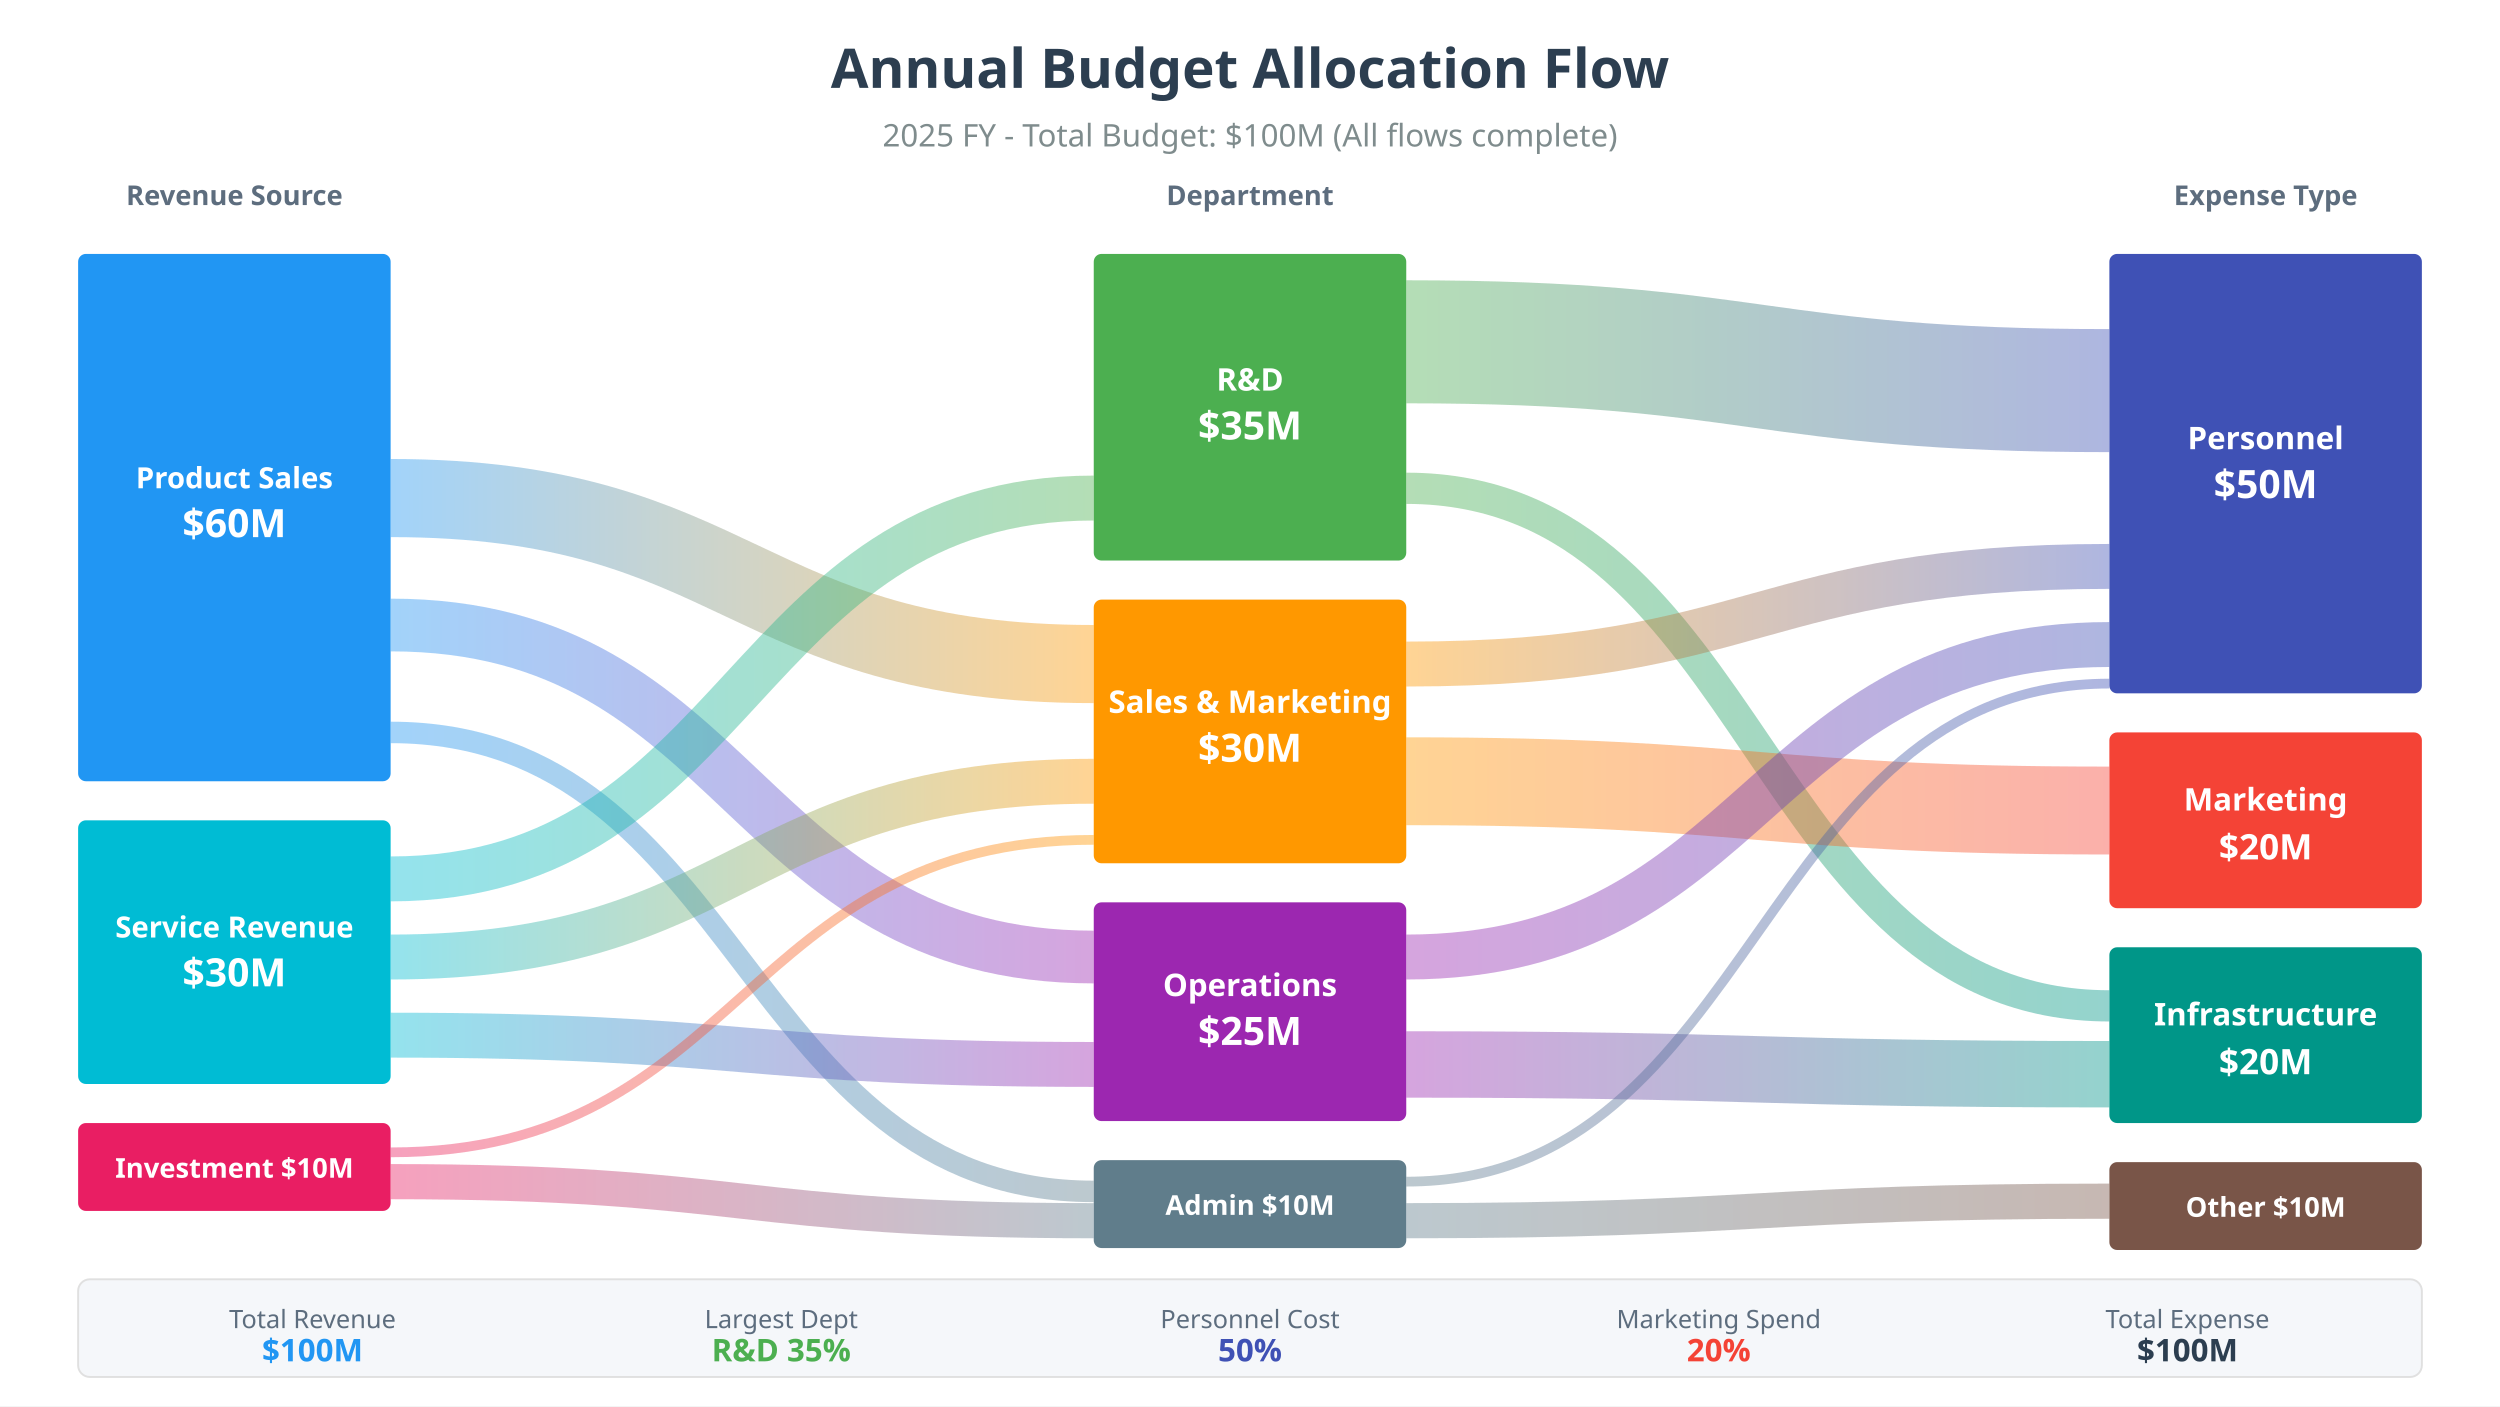
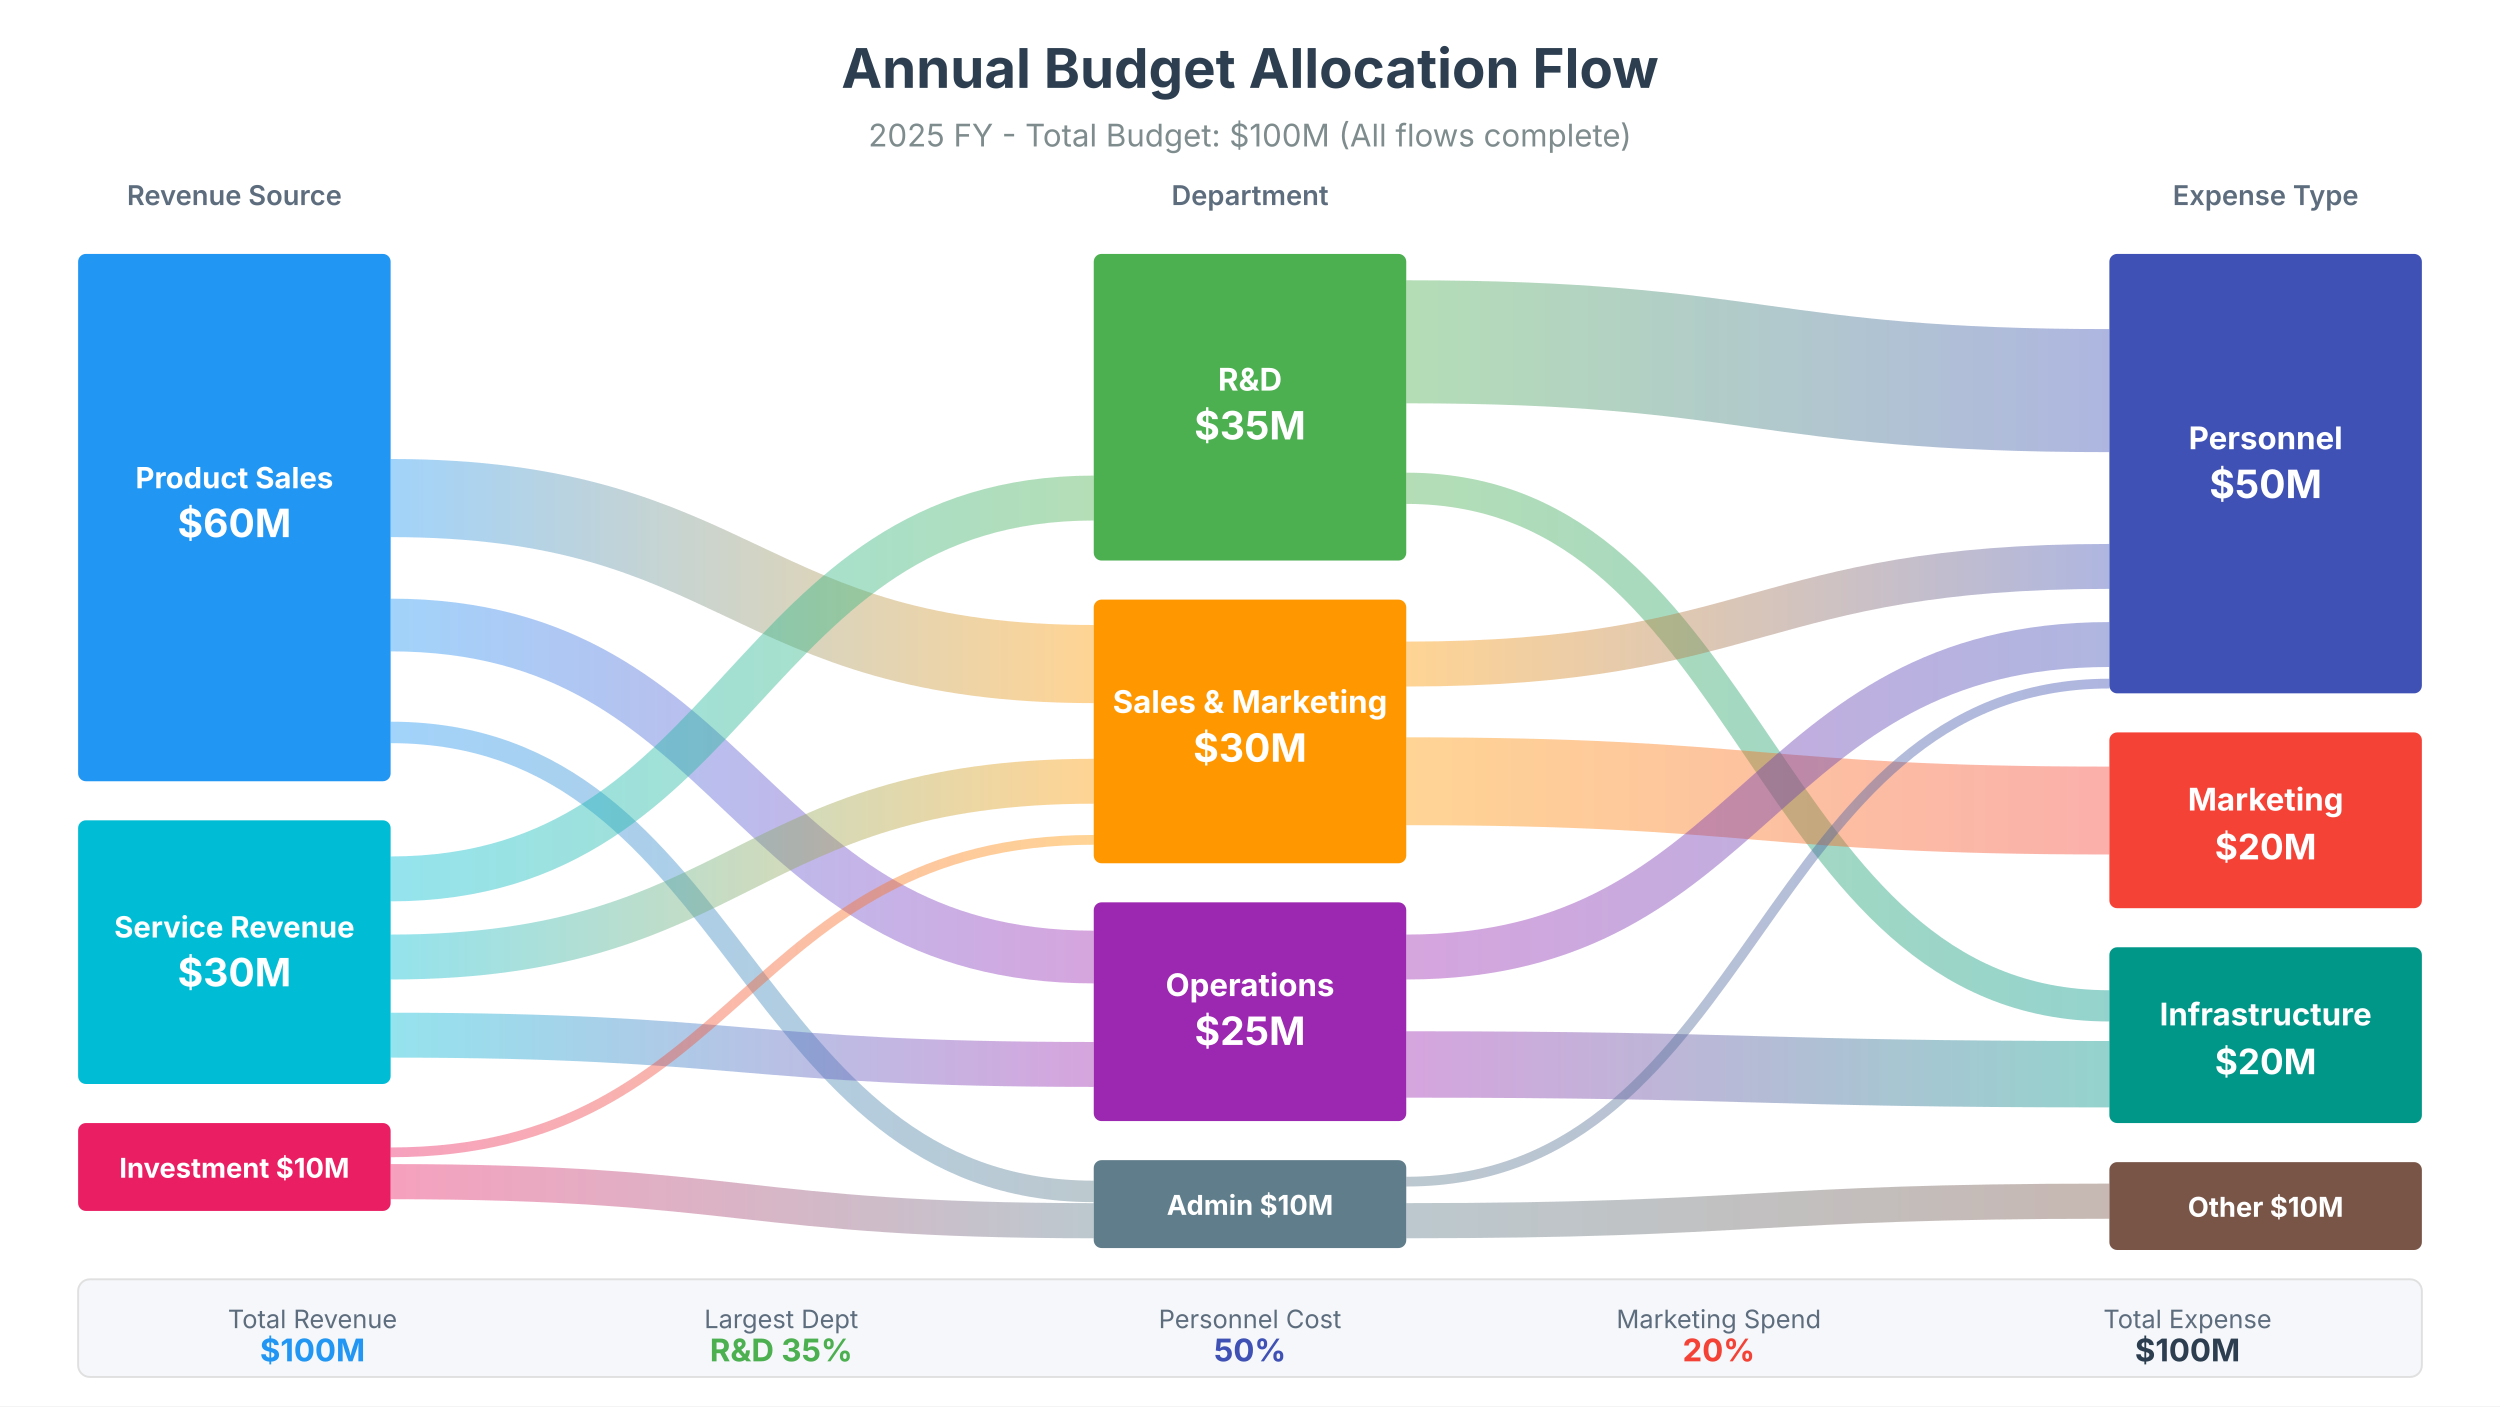
<svg xmlns="http://www.w3.org/2000/svg" viewBox="0 0 1280 720" width="1280" height="720">
  <defs>
    <linearGradient id="flowA1" x1="0%" y1="0%" x2="100%" y2="0%">
      <stop offset="0%" style="stop-color:#2196F3;stop-opacity:0.7" />
      <stop offset="100%" style="stop-color:#4CAF50;stop-opacity:0.7" />
    </linearGradient>
    <linearGradient id="flowA2" x1="0%" y1="0%" x2="100%" y2="0%">
      <stop offset="0%" style="stop-color:#2196F3;stop-opacity:0.7" />
      <stop offset="100%" style="stop-color:#FF9800;stop-opacity:0.7" />
    </linearGradient>
    <linearGradient id="flowA3" x1="0%" y1="0%" x2="100%" y2="0%">
      <stop offset="0%" style="stop-color:#2196F3;stop-opacity:0.7" />
      <stop offset="100%" style="stop-color:#9C27B0;stop-opacity:0.7" />
    </linearGradient>
    <linearGradient id="flowA4" x1="0%" y1="0%" x2="100%" y2="0%">
      <stop offset="0%" style="stop-color:#2196F3;stop-opacity:0.7" />
      <stop offset="100%" style="stop-color:#607D8B;stop-opacity:0.7" />
    </linearGradient>
    <linearGradient id="flowB1" x1="0%" y1="0%" x2="100%" y2="0%">
      <stop offset="0%" style="stop-color:#00BCD4;stop-opacity:0.7" />
      <stop offset="100%" style="stop-color:#4CAF50;stop-opacity:0.7" />
    </linearGradient>
    <linearGradient id="flowB2" x1="0%" y1="0%" x2="100%" y2="0%">
      <stop offset="0%" style="stop-color:#00BCD4;stop-opacity:0.7" />
      <stop offset="100%" style="stop-color:#FF9800;stop-opacity:0.7" />
    </linearGradient>
    <linearGradient id="flowB3" x1="0%" y1="0%" x2="100%" y2="0%">
      <stop offset="0%" style="stop-color:#00BCD4;stop-opacity:0.7" />
      <stop offset="100%" style="stop-color:#9C27B0;stop-opacity:0.7" />
    </linearGradient>
    <linearGradient id="flowC1" x1="0%" y1="0%" x2="100%" y2="0%">
      <stop offset="0%" style="stop-color:#E91E63;stop-opacity:0.7" />
      <stop offset="100%" style="stop-color:#FF9800;stop-opacity:0.7" />
    </linearGradient>
    <linearGradient id="flowC2" x1="0%" y1="0%" x2="100%" y2="0%">
      <stop offset="0%" style="stop-color:#E91E63;stop-opacity:0.7" />
      <stop offset="100%" style="stop-color:#607D8B;stop-opacity:0.7" />
    </linearGradient>
    <linearGradient id="flowD1" x1="0%" y1="0%" x2="100%" y2="0%">
      <stop offset="0%" style="stop-color:#4CAF50;stop-opacity:0.7" />
      <stop offset="100%" style="stop-color:#3F51B5;stop-opacity:0.7" />
    </linearGradient>
    <linearGradient id="flowD2" x1="0%" y1="0%" x2="100%" y2="0%">
      <stop offset="0%" style="stop-color:#4CAF50;stop-opacity:0.7" />
      <stop offset="100%" style="stop-color:#009688;stop-opacity:0.7" />
    </linearGradient>
    <linearGradient id="flowE1" x1="0%" y1="0%" x2="100%" y2="0%">
      <stop offset="0%" style="stop-color:#FF9800;stop-opacity:0.7" />
      <stop offset="100%" style="stop-color:#3F51B5;stop-opacity:0.7" />
    </linearGradient>
    <linearGradient id="flowE2" x1="0%" y1="0%" x2="100%" y2="0%">
      <stop offset="0%" style="stop-color:#FF9800;stop-opacity:0.7" />
      <stop offset="100%" style="stop-color:#F44336;stop-opacity:0.7" />
    </linearGradient>
    <linearGradient id="flowF1" x1="0%" y1="0%" x2="100%" y2="0%">
      <stop offset="0%" style="stop-color:#9C27B0;stop-opacity:0.7" />
      <stop offset="100%" style="stop-color:#3F51B5;stop-opacity:0.7" />
    </linearGradient>
    <linearGradient id="flowF2" x1="0%" y1="0%" x2="100%" y2="0%">
      <stop offset="0%" style="stop-color:#9C27B0;stop-opacity:0.7" />
      <stop offset="100%" style="stop-color:#009688;stop-opacity:0.7" />
    </linearGradient>
    <linearGradient id="flowG1" x1="0%" y1="0%" x2="100%" y2="0%">
      <stop offset="0%" style="stop-color:#607D8B;stop-opacity:0.7" />
      <stop offset="100%" style="stop-color:#3F51B5;stop-opacity:0.7" />
    </linearGradient>
    <linearGradient id="flowG2" x1="0%" y1="0%" x2="100%" y2="0%">
      <stop offset="0%" style="stop-color:#607D8B;stop-opacity:0.7" />
      <stop offset="100%" style="stop-color:#795548;stop-opacity:0.7" />
    </linearGradient>
  </defs>
  <rect width="1280" height="720" fill="#FFFFFF" />
-   <text x="640" y="45" font-family="思源黑体, Source Han Sans SC" font-size="28" font-weight="bold" fill="#2C3E50" text-anchor="middle">
+   <text x="640" y="45" font-family="-apple-system, BlinkMacSystemFont, 'Segoe UI', 'PingFang SC', 'Microsoft YaHei', sans-serif" font-size="28" font-weight="bold" fill="#2C3E50" text-anchor="middle">
    <tspan>Annual Budget Allocation Flow</tspan>
  </text>
-   <text x="640" y="75" font-family="思源黑体, Source Han Sans SC" font-size="16" fill="#7F8C8D" text-anchor="middle">
+   <text x="640" y="75" font-family="-apple-system, BlinkMacSystemFont, 'Segoe UI', 'PingFang SC', 'Microsoft YaHei', sans-serif" font-size="16" fill="#7F8C8D" text-anchor="middle">
    <tspan>2025 FY - Total Budget: $100M (All flows complete)</tspan>
  </text>
-   <text x="120" y="105" font-family="思源黑体, Source Han Sans SC" font-size="14" font-weight="600" fill="#5D6D7E" text-anchor="middle">
+   <text x="120" y="105" font-family="-apple-system, BlinkMacSystemFont, 'Segoe UI', sans-serif" font-size="14" font-weight="600" fill="#5D6D7E" text-anchor="middle">
    <tspan>Revenue Source</tspan>
  </text>
-   <text x="640" y="105" font-family="思源黑体, Source Han Sans SC" font-size="14" font-weight="600" fill="#5D6D7E" text-anchor="middle">
+   <text x="640" y="105" font-family="-apple-system, BlinkMacSystemFont, 'Segoe UI', sans-serif" font-size="14" font-weight="600" fill="#5D6D7E" text-anchor="middle">
    <tspan>Department</tspan>
  </text>
-   <text x="1160" y="105" font-family="思源黑体, Source Han Sans SC" font-size="14" font-weight="600" fill="#5D6D7E" text-anchor="middle">
+   <text x="1160" y="105" font-family="-apple-system, BlinkMacSystemFont, 'Segoe UI', sans-serif" font-size="14" font-weight="600" fill="#5D6D7E" text-anchor="middle">
    <tspan>Expense Type</tspan>
  </text>
  <rect x="40" y="130" width="160" height="270" rx="4" fill="#2196F3" />
-   <text x="120" y="250" font-family="思源黑体, Source Han Sans SC" font-size="15" font-weight="bold" fill="#FFFFFF" text-anchor="middle">
+   <text x="120" y="250" font-family="-apple-system, BlinkMacSystemFont, 'Segoe UI', sans-serif" font-size="15" font-weight="bold" fill="#FFFFFF" text-anchor="middle">
    <tspan>Product Sales</tspan>
  </text>
-   <text x="120" y="275" font-family="思源黑体, Source Han Sans SC" font-size="20" font-weight="bold" fill="#FFFFFF" text-anchor="middle">
+   <text x="120" y="275" font-family="-apple-system, BlinkMacSystemFont, 'Segoe UI', sans-serif" font-size="20" font-weight="bold" fill="#FFFFFF" text-anchor="middle">
    <tspan>$60M</tspan>
  </text>
  <rect x="40" y="420" width="160" height="135" rx="4" fill="#00BCD4" />
-   <text x="120" y="480" font-family="思源黑体, Source Han Sans SC" font-size="15" font-weight="bold" fill="#FFFFFF" text-anchor="middle">
+   <text x="120" y="480" font-family="-apple-system, BlinkMacSystemFont, 'Segoe UI', sans-serif" font-size="15" font-weight="bold" fill="#FFFFFF" text-anchor="middle">
    <tspan>Service Revenue</tspan>
  </text>
-   <text x="120" y="505" font-family="思源黑体, Source Han Sans SC" font-size="20" font-weight="bold" fill="#FFFFFF" text-anchor="middle">
+   <text x="120" y="505" font-family="-apple-system, BlinkMacSystemFont, 'Segoe UI', sans-serif" font-size="20" font-weight="bold" fill="#FFFFFF" text-anchor="middle">
    <tspan>$30M</tspan>
  </text>
  <rect x="40" y="575" width="160" height="45" rx="4" fill="#E91E63" />
-   <text x="120" y="603" font-family="思源黑体, Source Han Sans SC" font-size="14" font-weight="bold" fill="#FFFFFF" text-anchor="middle">
+   <text x="120" y="603" font-family="-apple-system, BlinkMacSystemFont, 'Segoe UI', sans-serif" font-size="14" font-weight="bold" fill="#FFFFFF" text-anchor="middle">
    <tspan>Investment $10M</tspan>
  </text>
  <rect x="560" y="130" width="160" height="157" rx="4" fill="#4CAF50" />
-   <text x="640" y="200" font-family="思源黑体, Source Han Sans SC" font-size="16" font-weight="bold" fill="#FFFFFF" text-anchor="middle">
+   <text x="640" y="200" font-family="-apple-system, BlinkMacSystemFont, 'Segoe UI', sans-serif" font-size="16" font-weight="bold" fill="#FFFFFF" text-anchor="middle">
    <tspan>R&amp;D</tspan>
  </text>
-   <text x="640" y="225" font-family="思源黑体, Source Han Sans SC" font-size="20" font-weight="bold" fill="#FFFFFF" text-anchor="middle">
+   <text x="640" y="225" font-family="-apple-system, BlinkMacSystemFont, 'Segoe UI', sans-serif" font-size="20" font-weight="bold" fill="#FFFFFF" text-anchor="middle">
    <tspan>$35M</tspan>
  </text>
  <rect x="560" y="307" width="160" height="135" rx="4" fill="#FF9800" />
-   <text x="640" y="365" font-family="思源黑体, Source Han Sans SC" font-size="16" font-weight="bold" fill="#FFFFFF" text-anchor="middle">
+   <text x="640" y="365" font-family="-apple-system, BlinkMacSystemFont, 'Segoe UI', sans-serif" font-size="16" font-weight="bold" fill="#FFFFFF" text-anchor="middle">
    <tspan>Sales &amp; Marketing</tspan>
  </text>
-   <text x="640" y="390" font-family="思源黑体, Source Han Sans SC" font-size="20" font-weight="bold" fill="#FFFFFF" text-anchor="middle">
+   <text x="640" y="390" font-family="-apple-system, BlinkMacSystemFont, 'Segoe UI', sans-serif" font-size="20" font-weight="bold" fill="#FFFFFF" text-anchor="middle">
    <tspan>$30M</tspan>
  </text>
  <rect x="560" y="462" width="160" height="112" rx="4" fill="#9C27B0" />
-   <text x="640" y="510" font-family="思源黑体, Source Han Sans SC" font-size="16" font-weight="bold" fill="#FFFFFF" text-anchor="middle">
+   <text x="640" y="510" font-family="-apple-system, BlinkMacSystemFont, 'Segoe UI', sans-serif" font-size="16" font-weight="bold" fill="#FFFFFF" text-anchor="middle">
    <tspan>Operations</tspan>
  </text>
-   <text x="640" y="535" font-family="思源黑体, Source Han Sans SC" font-size="20" font-weight="bold" fill="#FFFFFF" text-anchor="middle">
+   <text x="640" y="535" font-family="-apple-system, BlinkMacSystemFont, 'Segoe UI', sans-serif" font-size="20" font-weight="bold" fill="#FFFFFF" text-anchor="middle">
    <tspan>$25M</tspan>
  </text>
  <rect x="560" y="594" width="160" height="45" rx="4" fill="#607D8B" />
-   <text x="640" y="622" font-family="思源黑体, Source Han Sans SC" font-size="14" font-weight="bold" fill="#FFFFFF" text-anchor="middle">
+   <text x="640" y="622" font-family="-apple-system, BlinkMacSystemFont, 'Segoe UI', sans-serif" font-size="14" font-weight="bold" fill="#FFFFFF" text-anchor="middle">
    <tspan>Admin $10M</tspan>
  </text>
  <rect x="1080" y="130" width="160" height="225" rx="4" fill="#3F51B5" />
-   <text x="1160" y="230" font-family="思源黑体, Source Han Sans SC" font-size="16" font-weight="bold" fill="#FFFFFF" text-anchor="middle">
+   <text x="1160" y="230" font-family="-apple-system, BlinkMacSystemFont, 'Segoe UI', sans-serif" font-size="16" font-weight="bold" fill="#FFFFFF" text-anchor="middle">
    <tspan>Personnel</tspan>
  </text>
-   <text x="1160" y="255" font-family="思源黑体, Source Han Sans SC" font-size="20" font-weight="bold" fill="#FFFFFF" text-anchor="middle">
+   <text x="1160" y="255" font-family="-apple-system, BlinkMacSystemFont, 'Segoe UI', sans-serif" font-size="20" font-weight="bold" fill="#FFFFFF" text-anchor="middle">
    <tspan>$50M</tspan>
  </text>
  <rect x="1080" y="375" width="160" height="90" rx="4" fill="#F44336" />
-   <text x="1160" y="415" font-family="思源黑体, Source Han Sans SC" font-size="16" font-weight="bold" fill="#FFFFFF" text-anchor="middle">
+   <text x="1160" y="415" font-family="-apple-system, BlinkMacSystemFont, 'Segoe UI', sans-serif" font-size="16" font-weight="bold" fill="#FFFFFF" text-anchor="middle">
    <tspan>Marketing</tspan>
  </text>
-   <text x="1160" y="440" font-family="思源黑体, Source Han Sans SC" font-size="18" font-weight="bold" fill="#FFFFFF" text-anchor="middle">
+   <text x="1160" y="440" font-family="-apple-system, BlinkMacSystemFont, 'Segoe UI', sans-serif" font-size="18" font-weight="bold" fill="#FFFFFF" text-anchor="middle">
    <tspan>$20M</tspan>
  </text>
  <rect x="1080" y="485" width="160" height="90" rx="4" fill="#009688" />
-   <text x="1160" y="525" font-family="思源黑体, Source Han Sans SC" font-size="16" font-weight="bold" fill="#FFFFFF" text-anchor="middle">
+   <text x="1160" y="525" font-family="-apple-system, BlinkMacSystemFont, 'Segoe UI', sans-serif" font-size="16" font-weight="bold" fill="#FFFFFF" text-anchor="middle">
    <tspan>Infrastructure</tspan>
  </text>
-   <text x="1160" y="550" font-family="思源黑体, Source Han Sans SC" font-size="18" font-weight="bold" fill="#FFFFFF" text-anchor="middle">
+   <text x="1160" y="550" font-family="-apple-system, BlinkMacSystemFont, 'Segoe UI', sans-serif" font-size="18" font-weight="bold" fill="#FFFFFF" text-anchor="middle">
    <tspan>$20M</tspan>
  </text>
  <rect x="1080" y="595" width="160" height="45" rx="4" fill="#795548" />
-   <text x="1160" y="623" font-family="思源黑体, Source Han Sans SC" font-size="14" font-weight="bold" fill="#FFFFFF" text-anchor="middle">
+   <text x="1160" y="623" font-family="-apple-system, BlinkMacSystemFont, 'Segoe UI', sans-serif" font-size="14" font-weight="bold" fill="#FFFFFF" text-anchor="middle">
    <tspan>Other $10M</tspan>
  </text>
  <path d="M 200,175 C 380,175 380,175 560,175" fill="none" stroke="url(#flowA1)" stroke-width="56" opacity="0.6" />
  <path d="M 200,255 C 380,255 380,340 560,340" fill="none" stroke="url(#flowA2)" stroke-width="40" opacity="0.6" />
  <path d="M 200,320 C 380,320 380,490 560,490" fill="none" stroke="url(#flowA3)" stroke-width="27" opacity="0.6" />
  <path d="M 200,375 C 380,375 380,610 560,610" fill="none" stroke="url(#flowA4)" stroke-width="11" opacity="0.6" />
  <path d="M 200,450 C 380,450 380,255 560,255" fill="none" stroke="url(#flowB1)" stroke-width="23" opacity="0.6" />
  <path d="M 200,490 C 380,490 380,400 560,400" fill="none" stroke="url(#flowB2)" stroke-width="23" opacity="0.6" />
  <path d="M 200,530 C 380,530 380,545 560,545" fill="none" stroke="url(#flowB3)" stroke-width="23" opacity="0.6" />
  <path d="M 200,590 C 380,590 380,430 560,430" fill="none" stroke="url(#flowC1)" stroke-width="5" opacity="0.6" />
  <path d="M 200,605 C 380,605 380,625 560,625" fill="none" stroke="url(#flowC2)" stroke-width="18" opacity="0.6" />
  <path d="M 720,175 C 900,175 900,200 1080,200" fill="none" stroke="url(#flowD1)" stroke-width="63" opacity="0.6" />
  <path d="M 720,250 C 900,250 900,515 1080,515" fill="none" stroke="url(#flowD2)" stroke-width="16" opacity="0.6" />
  <path d="M 720,340 C 900,340 900,290 1080,290" fill="none" stroke="url(#flowE1)" stroke-width="23" opacity="0.6" />
  <path d="M 720,400 C 900,400 900,415 1080,415" fill="none" stroke="url(#flowE2)" stroke-width="45" opacity="0.6" />
  <path d="M 720,490 C 900,490 900,330 1080,330" fill="none" stroke="url(#flowF1)" stroke-width="23" opacity="0.6" />
  <path d="M 720,545 C 900,545 900,550 1080,550" fill="none" stroke="url(#flowF2)" stroke-width="34" opacity="0.6" />
  <path d="M 720,605 C 900,605 900,350 1080,350" fill="none" stroke="url(#flowG1)" stroke-width="5" opacity="0.6" />
  <path d="M 720,625 C 900,625 900,615 1080,615" fill="none" stroke="url(#flowG2)" stroke-width="18" opacity="0.6" />
  <g id="stats">
    <rect x="40" y="655" width="1200" height="50" rx="6" fill="#F5F7FA" stroke="#E0E0E0" stroke-width="1" />
-     <text x="160" y="680" font-family="思源黑体, Source Han Sans SC" font-size="13" fill="#5D6D7E" text-anchor="middle">
+     <text x="160" y="680" font-family="-apple-system, BlinkMacSystemFont, 'Segoe UI', sans-serif" font-size="13" fill="#5D6D7E" text-anchor="middle">
      <tspan>Total Revenue</tspan>
    </text>
-     <text x="160" y="697" font-family="思源黑体, Source Han Sans SC" font-size="16" font-weight="bold" fill="#2196F3" text-anchor="middle">
+     <text x="160" y="697" font-family="-apple-system, BlinkMacSystemFont, 'Segoe UI', sans-serif" font-size="16" font-weight="bold" fill="#2196F3" text-anchor="middle">
      <tspan>$100M</tspan>
    </text>
-     <text x="400" y="680" font-family="思源黑体, Source Han Sans SC" font-size="13" fill="#5D6D7E" text-anchor="middle">
+     <text x="400" y="680" font-family="-apple-system, BlinkMacSystemFont, 'Segoe UI', sans-serif" font-size="13" fill="#5D6D7E" text-anchor="middle">
      <tspan>Largest Dept</tspan>
    </text>
-     <text x="400" y="697" font-family="思源黑体, Source Han Sans SC" font-size="16" font-weight="bold" fill="#4CAF50" text-anchor="middle">
+     <text x="400" y="697" font-family="-apple-system, BlinkMacSystemFont, 'Segoe UI', sans-serif" font-size="16" font-weight="bold" fill="#4CAF50" text-anchor="middle">
      <tspan>R&amp;D 35%</tspan>
    </text>
-     <text x="640" y="680" font-family="思源黑体, Source Han Sans SC" font-size="13" fill="#5D6D7E" text-anchor="middle">
+     <text x="640" y="680" font-family="-apple-system, BlinkMacSystemFont, 'Segoe UI', sans-serif" font-size="13" fill="#5D6D7E" text-anchor="middle">
      <tspan>Personnel Cost</tspan>
    </text>
-     <text x="640" y="697" font-family="思源黑体, Source Han Sans SC" font-size="16" font-weight="bold" fill="#3F51B5" text-anchor="middle">
+     <text x="640" y="697" font-family="-apple-system, BlinkMacSystemFont, 'Segoe UI', sans-serif" font-size="16" font-weight="bold" fill="#3F51B5" text-anchor="middle">
      <tspan>50%</tspan>
    </text>
-     <text x="880" y="680" font-family="思源黑体, Source Han Sans SC" font-size="13" fill="#5D6D7E" text-anchor="middle">
+     <text x="880" y="680" font-family="-apple-system, BlinkMacSystemFont, 'Segoe UI', sans-serif" font-size="13" fill="#5D6D7E" text-anchor="middle">
      <tspan>Marketing Spend</tspan>
    </text>
-     <text x="880" y="697" font-family="思源黑体, Source Han Sans SC" font-size="16" font-weight="bold" fill="#F44336" text-anchor="middle">
+     <text x="880" y="697" font-family="-apple-system, BlinkMacSystemFont, 'Segoe UI', sans-serif" font-size="16" font-weight="bold" fill="#F44336" text-anchor="middle">
      <tspan>20%</tspan>
    </text>
-     <text x="1120" y="680" font-family="思源黑体, Source Han Sans SC" font-size="13" fill="#5D6D7E" text-anchor="middle">
+     <text x="1120" y="680" font-family="-apple-system, BlinkMacSystemFont, 'Segoe UI', sans-serif" font-size="13" fill="#5D6D7E" text-anchor="middle">
      <tspan>Total Expense</tspan>
    </text>
-     <text x="1120" y="697" font-family="思源黑体, Source Han Sans SC" font-size="16" font-weight="bold" fill="#2C3E50" text-anchor="middle">
+     <text x="1120" y="697" font-family="-apple-system, BlinkMacSystemFont, 'Segoe UI', sans-serif" font-size="16" font-weight="bold" fill="#2C3E50" text-anchor="middle">
      <tspan>$100M</tspan>
    </text>
  </g>
</svg>
